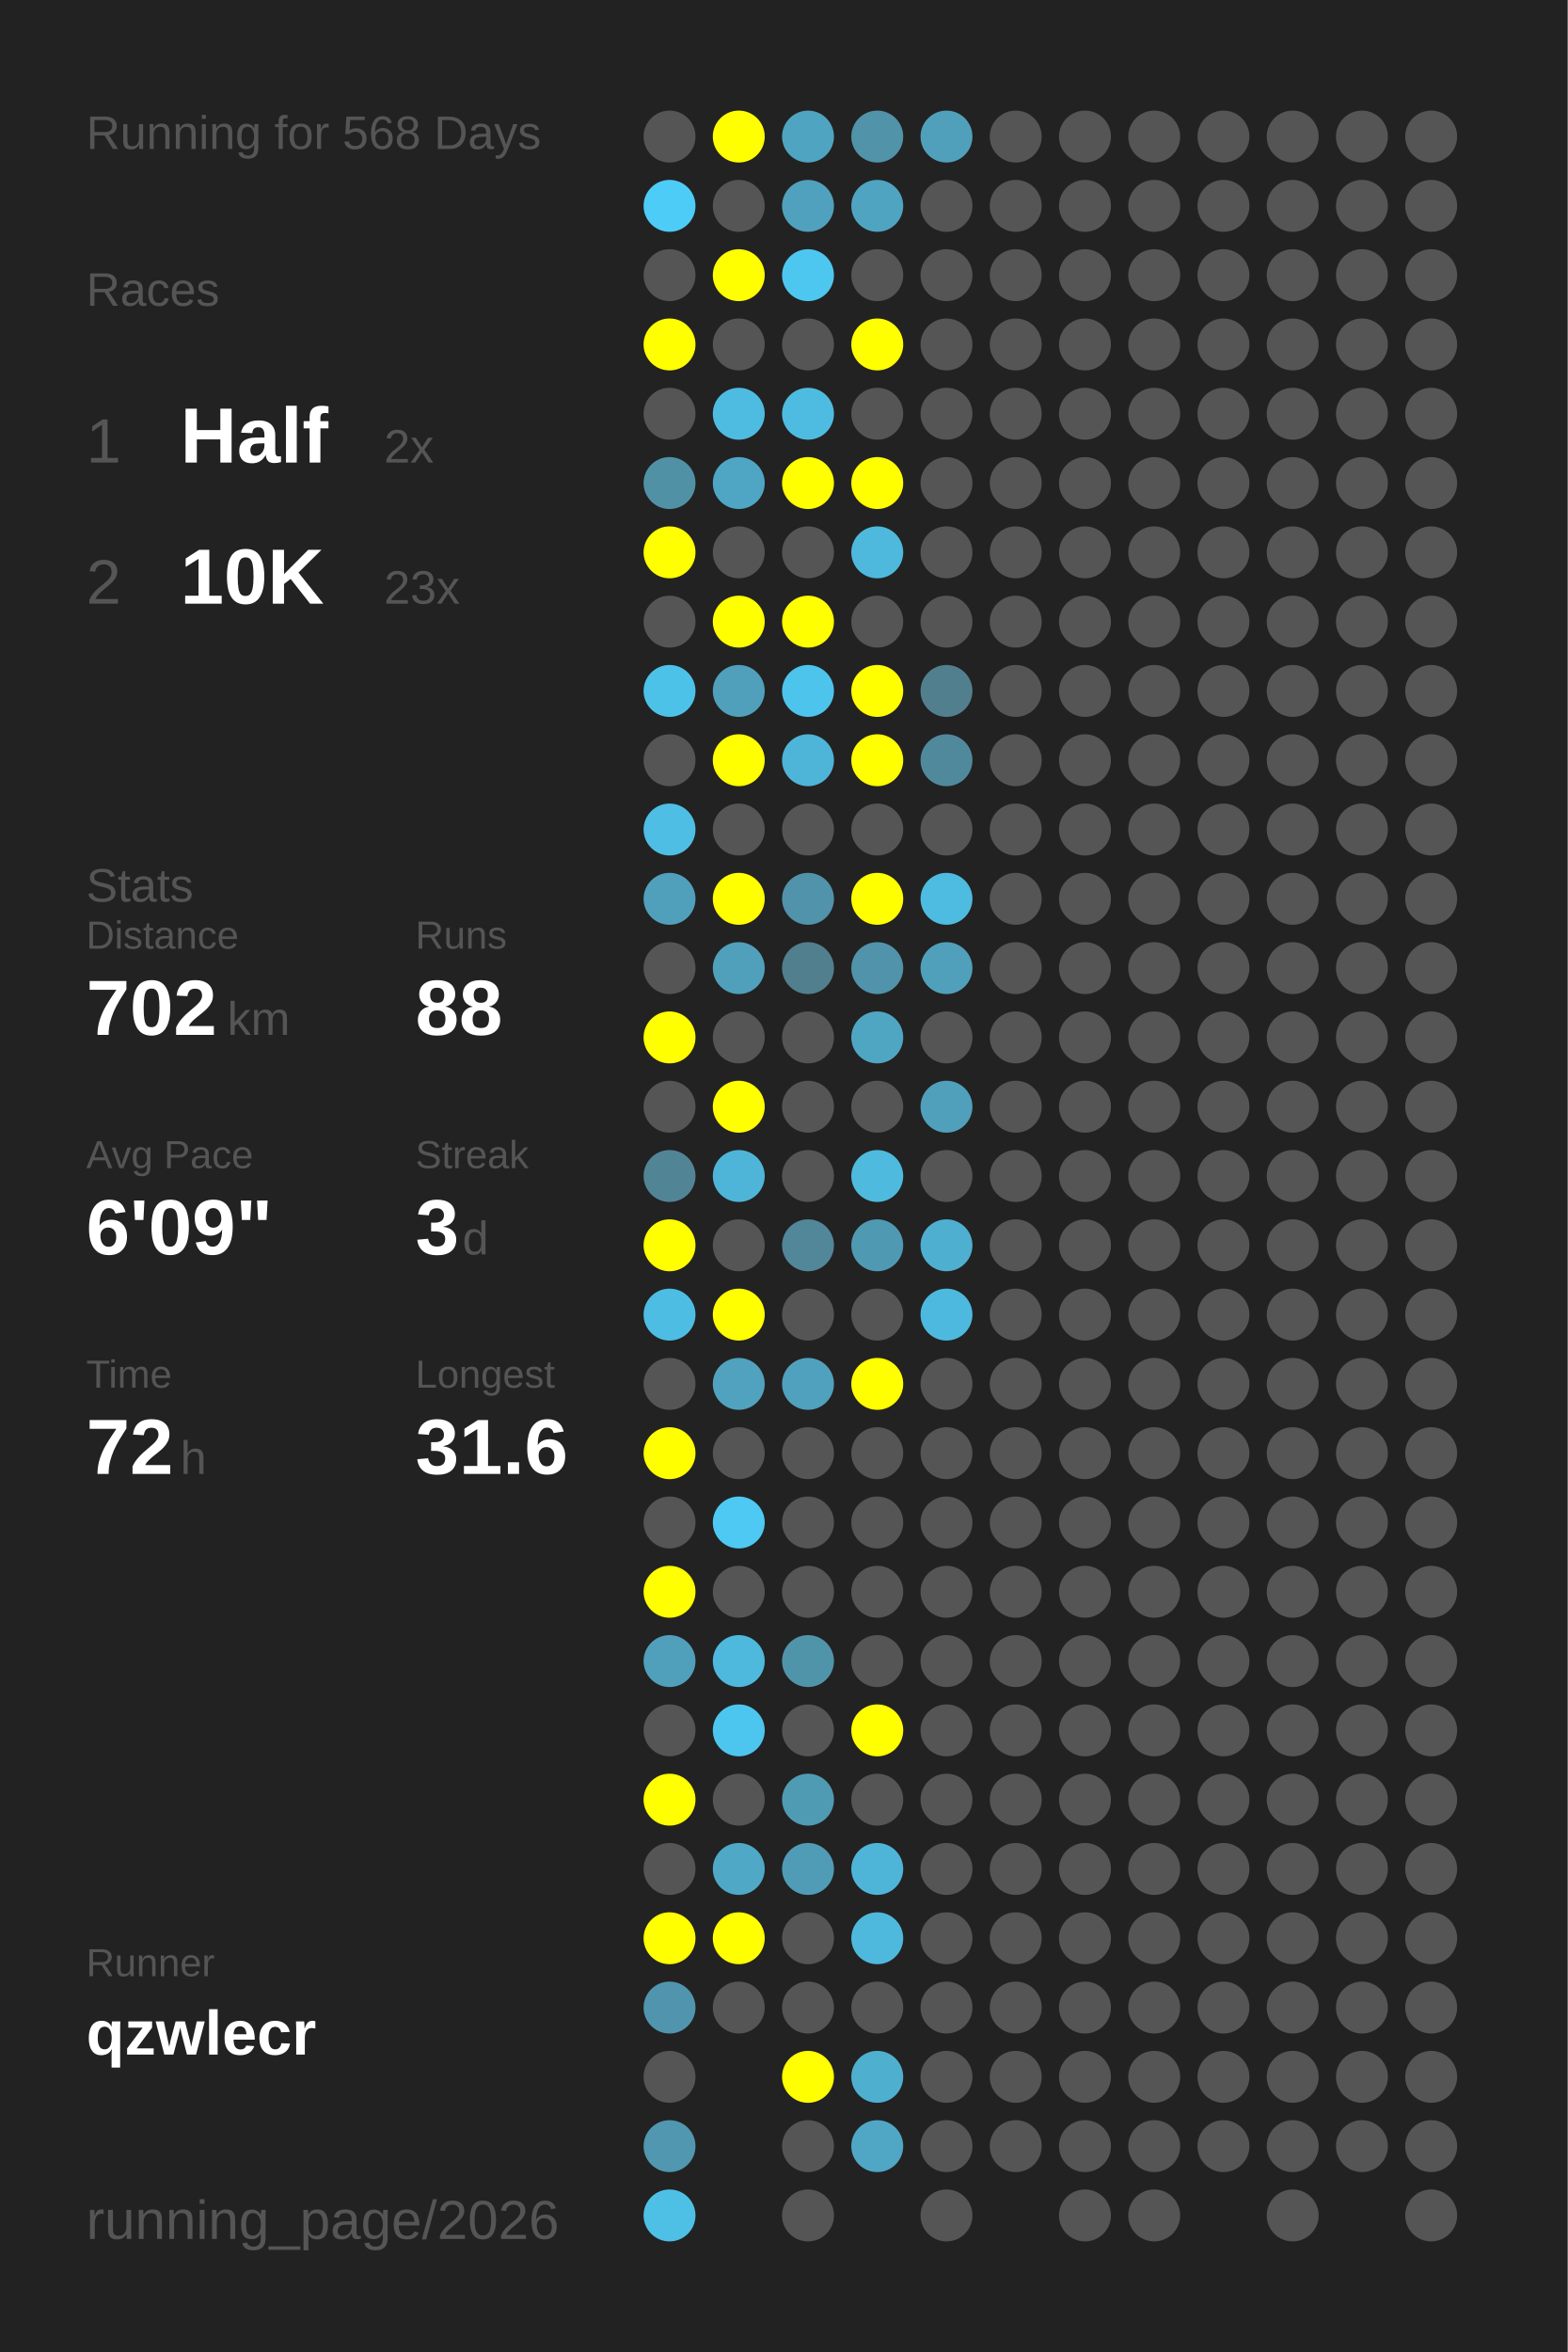
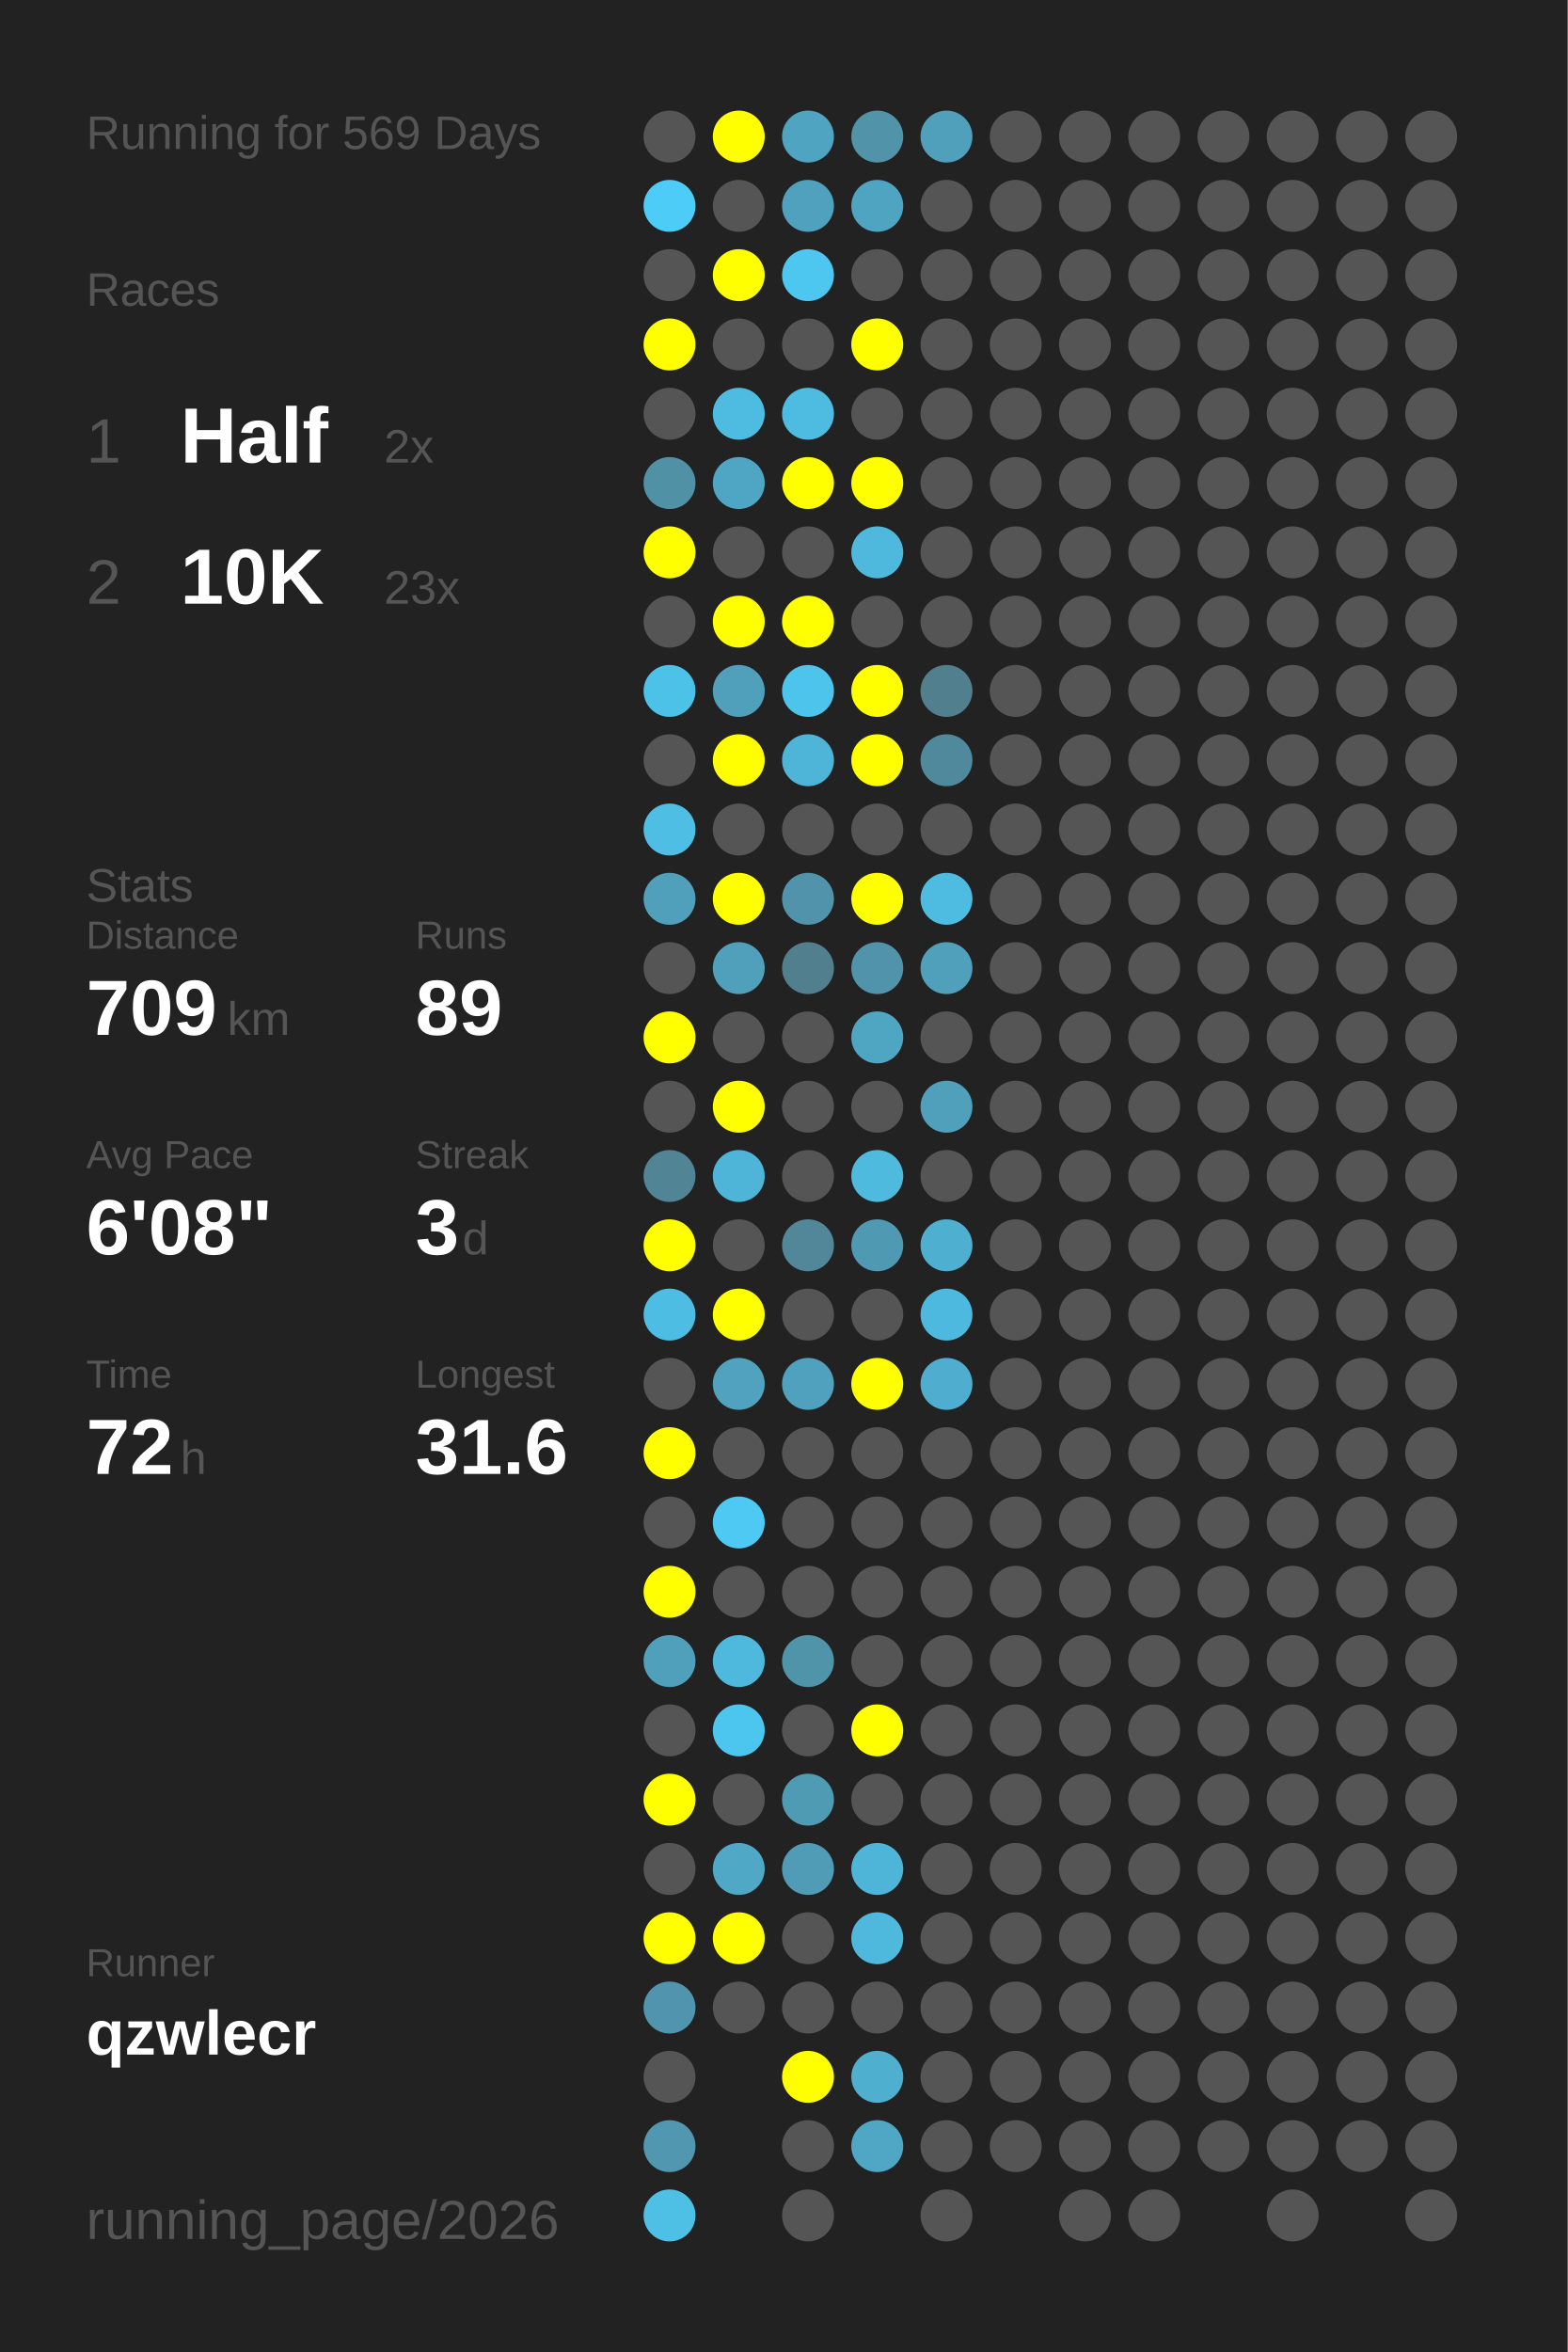
<svg xmlns="http://www.w3.org/2000/svg" baseProfile="full" height="300mm" version="1.1" viewBox="0,0,200,300" width="200mm">
  <defs />
  <rect fill="#222222" height="300" width="200" x="0" y="0" />
-   <text fill="#555555" style="font-size:6px; font-family:Arial;" x="11" y="19">Running for 568 Days</text>
+   <text fill="#555555" style="font-size:6px; font-family:Arial;" x="11" y="19">Running for 569 Days</text>
  <text fill="#555555" style="font-size:6px; font-family:Arial;" x="11" y="39">Races</text>
  <text fill="#555555" style="font-size:8px; font-family:Arial;" x="11" y="59">1</text>
  <text fill="#FFFFFF" style="font-size:10px; font-family:Arial; font-weight:bold;" x="23" y="59">Half</text>
  <text fill="#555555" style="font-size:6px; font-family:Arial;" x="49" y="59">2x</text>
  <text fill="#555555" style="font-size:8px; font-family:Arial;" x="11" y="77">2</text>
  <text fill="#FFFFFF" style="font-size:10px; font-family:Arial; font-weight:bold;" x="23" y="77">10K</text>
  <text fill="#555555" style="font-size:6px; font-family:Arial;" x="49" y="77">23x</text>
  <text fill="#555555" style="font-size:6px; font-family:Arial;" x="11" y="115">Stats</text>
  <text fill="#555555" style="font-size:5px; font-family:Arial;" x="11" y="121">Distance</text>
-   <text fill="#FFFFFF" style="font-size:10px; font-family:Arial; font-weight:bold;" x="11" y="132">702</text>
+   <text fill="#FFFFFF" style="font-size:10px; font-family:Arial; font-weight:bold;" x="11" y="132">709</text>
  <text fill="#555555" style="font-size:6px; font-family:Arial;" x="29" y="132">km</text>
  <text fill="#555555" style="font-size:5px; font-family:Arial;" x="53" y="121">Runs</text>
-   <text fill="#FFFFFF" style="font-size:10px; font-family:Arial; font-weight:bold;" x="53" y="132">88</text>
+   <text fill="#FFFFFF" style="font-size:10px; font-family:Arial; font-weight:bold;" x="53" y="132">89</text>
  <text fill="#555555" style="font-size:5px; font-family:Arial;" x="11" y="149">Avg Pace</text>
-   <text fill="#FFFFFF" style="font-size:10px; font-family:Arial; font-weight:bold;" x="11" y="160">6'09"</text>
+   <text fill="#FFFFFF" style="font-size:10px; font-family:Arial; font-weight:bold;" x="11" y="160">6'08"</text>
  <text fill="#555555" style="font-size:5px; font-family:Arial;" x="53" y="149">Streak</text>
  <text fill="#FFFFFF" style="font-size:10px; font-family:Arial; font-weight:bold;" x="53" y="160">3</text>
  <text fill="#555555" style="font-size:6px; font-family:Arial;" x="59" y="160">d</text>
  <text fill="#555555" style="font-size:5px; font-family:Arial;" x="11" y="177">Time</text>
  <text fill="#FFFFFF" style="font-size:10px; font-family:Arial; font-weight:bold;" x="11" y="188">72</text>
  <text fill="#555555" style="font-size:6px; font-family:Arial;" x="23" y="188">h</text>
  <text fill="#555555" style="font-size:5px; font-family:Arial;" x="53" y="177">Longest</text>
  <text fill="#FFFFFF" style="font-size:10px; font-family:Arial; font-weight:bold;" x="53" y="188">31.6</text>
  <text fill="#555555" style="font-size:5px; font-family:Arial;" x="11" y="252.065">Runner</text>
  <text fill="#FFFFFF" style="font-size:8px; font-family:Arial; font-weight:bold;" x="11" y="262.065">qzwlecr</text>
  <text fill="#555555" style="font-size:7px; font-family:Arial;" x="11" y="285.581">running_page/2026</text>
  <circle cx="85.417" cy="17.419" fill="#555555" r="3.312" />
  <circle cx="85.417" cy="26.258" fill="#4dccf7" r="3.312" />
  <circle cx="85.417" cy="35.097" fill="#555555" r="3.312" />
  <circle cx="85.417" cy="43.935" fill="#FFFF00" r="3.312" />
  <circle cx="85.417" cy="52.774" fill="#555555" r="3.312" />
  <circle cx="85.417" cy="61.613" fill="#5191a6" r="3.312" />
  <circle cx="85.417" cy="70.452" fill="#FFFF00" r="3.312" />
  <circle cx="85.417" cy="79.29" fill="#555555" r="3.312" />
  <circle cx="85.417" cy="88.129" fill="#4dc2e9" r="3.312" />
  <circle cx="85.417" cy="96.968" fill="#555555" r="3.312" />
  <circle cx="85.417" cy="105.806" fill="#4ebee4" r="3.312" />
  <circle cx="85.417" cy="114.645" fill="#50a0bb" r="3.312" />
  <circle cx="85.417" cy="123.484" fill="#555555" r="3.312" />
  <circle cx="85.417" cy="132.323" fill="#FFFF00" r="3.312" />
  <circle cx="85.417" cy="141.161" fill="#555555" r="3.312" />
  <circle cx="85.417" cy="150" fill="#518596" r="3.312" />
  <circle cx="85.417" cy="158.839" fill="#FFFF00" r="3.312" />
  <circle cx="85.417" cy="167.677" fill="#4ebde3" r="3.312" />
  <circle cx="85.417" cy="176.516" fill="#555555" r="3.312" />
  <circle cx="85.417" cy="185.355" fill="#FFFF00" r="3.312" />
  <circle cx="85.417" cy="194.194" fill="#555555" r="3.312" />
  <circle cx="85.417" cy="203.032" fill="#FFFF00" r="3.312" />
  <circle cx="85.417" cy="211.871" fill="#50a0bb" r="3.312" />
  <circle cx="85.417" cy="220.71" fill="#555555" r="3.312" />
  <circle cx="85.417" cy="229.548" fill="#FFFF00" r="3.312" />
  <circle cx="85.417" cy="238.387" fill="#555555" r="3.312" />
  <circle cx="85.417" cy="247.226" fill="#FFFF00" r="3.312" />
  <circle cx="85.417" cy="256.065" fill="#5095ad" r="3.312" />
  <circle cx="85.417" cy="264.903" fill="#555555" r="3.312" />
  <circle cx="85.417" cy="273.742" fill="#5097af" r="3.312" />
  <circle cx="85.417" cy="282.581" fill="#4ec0e6" r="3.312" />
  <circle cx="94.25" cy="17.419" fill="#FFFF00" r="3.312" />
  <circle cx="94.25" cy="26.258" fill="#555555" r="3.312" />
  <circle cx="94.25" cy="35.097" fill="#FFFF00" r="3.312" />
  <circle cx="94.25" cy="43.935" fill="#555555" r="3.312" />
  <circle cx="94.25" cy="52.774" fill="#4ebce1" r="3.312" />
  <circle cx="94.25" cy="61.613" fill="#4fa6c4" r="3.312" />
  <circle cx="94.25" cy="70.452" fill="#555555" r="3.312" />
  <circle cx="94.25" cy="79.29" fill="#FFFF00" r="3.312" />
  <circle cx="94.25" cy="88.129" fill="#50a0bb" r="3.312" />
  <circle cx="94.25" cy="96.968" fill="#FFFF00" r="3.312" />
  <circle cx="94.25" cy="105.806" fill="#555555" r="3.312" />
  <circle cx="94.25" cy="114.645" fill="#FFFF00" r="3.312" />
  <circle cx="94.25" cy="123.484" fill="#50a0bb" r="3.312" />
  <circle cx="94.25" cy="132.323" fill="#555555" r="3.312" />
  <circle cx="94.25" cy="141.161" fill="#FFFF00" r="3.312" />
  <circle cx="94.25" cy="150" fill="#4eb5d8" r="3.312" />
  <circle cx="94.25" cy="158.839" fill="#555555" r="3.312" />
  <circle cx="94.25" cy="167.677" fill="#FFFF00" r="3.312" />
  <circle cx="94.25" cy="176.516" fill="#50a2be" r="3.312" />
  <circle cx="94.25" cy="185.355" fill="#555555" r="3.312" />
  <circle cx="94.25" cy="194.194" fill="#4dc9f3" r="3.312" />
  <circle cx="94.25" cy="203.032" fill="#555555" r="3.312" />
  <circle cx="94.25" cy="211.871" fill="#4eb9dd" r="3.312" />
  <circle cx="94.25" cy="220.71" fill="#4dc6ef" r="3.312" />
  <circle cx="94.25" cy="229.548" fill="#555555" r="3.312" />
  <circle cx="94.25" cy="238.387" fill="#4fa8c6" r="3.312" />
  <circle cx="94.25" cy="247.226" fill="#FFFF00" r="3.312" />
  <circle cx="94.25" cy="256.065" fill="#555555" r="3.312" />
  <circle cx="103.083" cy="17.419" fill="#4fa4c1" r="3.312" />
  <circle cx="103.083" cy="26.258" fill="#50a1bd" r="3.312" />
  <circle cx="103.083" cy="35.097" fill="#4dc7f0" r="3.312" />
  <circle cx="103.083" cy="43.935" fill="#555555" r="3.312" />
  <circle cx="103.083" cy="52.774" fill="#4ebce1" r="3.312" />
  <circle cx="103.083" cy="61.613" fill="#FFFF00" r="3.312" />
  <circle cx="103.083" cy="70.452" fill="#555555" r="3.312" />
  <circle cx="103.083" cy="79.29" fill="#FFFF00" r="3.312" />
  <circle cx="103.083" cy="88.129" fill="#4dc4ec" r="3.312" />
  <circle cx="103.083" cy="96.968" fill="#4eb5d8" r="3.312" />
  <circle cx="103.083" cy="105.806" fill="#555555" r="3.312" />
  <circle cx="103.083" cy="114.645" fill="#5093aa" r="3.312" />
  <circle cx="103.083" cy="123.484" fill="#527f8e" r="3.312" />
  <circle cx="103.083" cy="132.323" fill="#555555" r="3.312" />
  <circle cx="103.083" cy="141.161" fill="#555555" r="3.312" />
  <circle cx="103.083" cy="150" fill="#555555" r="3.312" />
  <circle cx="103.083" cy="158.839" fill="#518799" r="3.312" />
  <circle cx="103.083" cy="167.677" fill="#555555" r="3.312" />
  <circle cx="103.083" cy="176.516" fill="#50a1bd" r="3.312" />
  <circle cx="103.083" cy="185.355" fill="#555555" r="3.312" />
  <circle cx="103.083" cy="194.194" fill="#555555" r="3.312" />
  <circle cx="103.083" cy="203.032" fill="#555555" r="3.312" />
  <circle cx="103.083" cy="211.871" fill="#5094aa" r="3.312" />
  <circle cx="103.083" cy="220.71" fill="#555555" r="3.312" />
  <circle cx="103.083" cy="229.548" fill="#509bb4" r="3.312" />
  <circle cx="103.083" cy="238.387" fill="#509cb6" r="3.312" />
  <circle cx="103.083" cy="247.226" fill="#555555" r="3.312" />
  <circle cx="103.083" cy="256.065" fill="#555555" r="3.312" />
  <circle cx="103.083" cy="264.903" fill="#FFFF00" r="3.312" />
  <circle cx="103.083" cy="273.742" fill="#555555" r="3.312" />
  <circle cx="103.083" cy="282.581" fill="#555555" r="3.312" />
  <circle cx="111.917" cy="17.419" fill="#5193a9" r="3.312" />
  <circle cx="111.917" cy="26.258" fill="#4fa4c1" r="3.312" />
  <circle cx="111.917" cy="35.097" fill="#555555" r="3.312" />
  <circle cx="111.917" cy="43.935" fill="#FFFF00" r="3.312" />
  <circle cx="111.917" cy="52.774" fill="#555555" r="3.312" />
  <circle cx="111.917" cy="61.613" fill="#FFFF00" r="3.312" />
  <circle cx="111.917" cy="70.452" fill="#4eb9dd" r="3.312" />
  <circle cx="111.917" cy="79.29" fill="#555555" r="3.312" />
  <circle cx="111.917" cy="88.129" fill="#FFFF00" r="3.312" />
  <circle cx="111.917" cy="96.968" fill="#FFFF00" r="3.312" />
  <circle cx="111.917" cy="105.806" fill="#555555" r="3.312" />
  <circle cx="111.917" cy="114.645" fill="#FFFF00" r="3.312" />
  <circle cx="111.917" cy="123.484" fill="#5093aa" r="3.312" />
  <circle cx="111.917" cy="132.323" fill="#4fa6c3" r="3.312" />
  <circle cx="111.917" cy="141.161" fill="#555555" r="3.312" />
  <circle cx="111.917" cy="150" fill="#4ebade" r="3.312" />
  <circle cx="111.917" cy="158.839" fill="#5099b2" r="3.312" />
  <circle cx="111.917" cy="167.677" fill="#555555" r="3.312" />
  <circle cx="111.917" cy="176.516" fill="#FFFF00" r="3.312" />
  <circle cx="111.917" cy="185.355" fill="#555555" r="3.312" />
  <circle cx="111.917" cy="194.194" fill="#555555" r="3.312" />
  <circle cx="111.917" cy="203.032" fill="#555555" r="3.312" />
  <circle cx="111.917" cy="211.871" fill="#555555" r="3.312" />
  <circle cx="111.917" cy="220.71" fill="#FFFF00" r="3.312" />
  <circle cx="111.917" cy="229.548" fill="#555555" r="3.312" />
  <circle cx="111.917" cy="238.387" fill="#4eb5d8" r="3.312" />
  <circle cx="111.917" cy="247.226" fill="#4eb9dd" r="3.312" />
  <circle cx="111.917" cy="256.065" fill="#555555" r="3.312" />
  <circle cx="111.917" cy="264.903" fill="#4fafcf" r="3.312" />
  <circle cx="111.917" cy="273.742" fill="#4fa7c5" r="3.312" />
  <circle cx="120.75" cy="17.419" fill="#50a0bb" r="3.312" />
  <circle cx="120.75" cy="26.258" fill="#555555" r="3.312" />
  <circle cx="120.75" cy="35.097" fill="#555555" r="3.312" />
  <circle cx="120.75" cy="43.935" fill="#555555" r="3.312" />
  <circle cx="120.75" cy="52.774" fill="#555555" r="3.312" />
  <circle cx="120.75" cy="61.613" fill="#555555" r="3.312" />
  <circle cx="120.75" cy="70.452" fill="#555555" r="3.312" />
  <circle cx="120.75" cy="79.29" fill="#555555" r="3.312" />
  <circle cx="120.75" cy="88.129" fill="#527f8e" r="3.312" />
  <circle cx="120.75" cy="96.968" fill="#51899c" r="3.312" />
  <circle cx="120.75" cy="105.806" fill="#555555" r="3.312" />
  <circle cx="120.75" cy="114.645" fill="#4ebbe0" r="3.312" />
  <circle cx="120.75" cy="123.484" fill="#50a0bb" r="3.312" />
  <circle cx="120.75" cy="132.323" fill="#555555" r="3.312" />
  <circle cx="120.75" cy="141.161" fill="#50a0bb" r="3.312" />
  <circle cx="120.75" cy="150" fill="#555555" r="3.312" />
  <circle cx="120.75" cy="158.839" fill="#4fafd0" r="3.312" />
  <circle cx="120.75" cy="167.677" fill="#4eb9de" r="3.312" />
-   <circle cx="120.75" cy="176.516" fill="#555555" r="3.312" />
+   <circle cx="120.75" cy="176.516" fill="#4faecf" r="3.312" />
  <circle cx="120.75" cy="185.355" fill="#555555" r="3.312" />
  <circle cx="120.75" cy="194.194" fill="#555555" r="3.312" />
  <circle cx="120.75" cy="203.032" fill="#555555" r="3.312" />
  <circle cx="120.75" cy="211.871" fill="#555555" r="3.312" />
  <circle cx="120.75" cy="220.71" fill="#555555" r="3.312" />
  <circle cx="120.75" cy="229.548" fill="#555555" r="3.312" />
  <circle cx="120.75" cy="238.387" fill="#555555" r="3.312" />
  <circle cx="120.75" cy="247.226" fill="#555555" r="3.312" />
  <circle cx="120.75" cy="256.065" fill="#555555" r="3.312" />
  <circle cx="120.75" cy="264.903" fill="#555555" r="3.312" />
  <circle cx="120.75" cy="273.742" fill="#555555" r="3.312" />
  <circle cx="120.75" cy="282.581" fill="#555555" r="3.312" />
  <circle cx="129.583" cy="17.419" fill="#555555" r="3.312" />
  <circle cx="129.583" cy="26.258" fill="#555555" r="3.312" />
  <circle cx="129.583" cy="35.097" fill="#555555" r="3.312" />
  <circle cx="129.583" cy="43.935" fill="#555555" r="3.312" />
  <circle cx="129.583" cy="52.774" fill="#555555" r="3.312" />
  <circle cx="129.583" cy="61.613" fill="#555555" r="3.312" />
  <circle cx="129.583" cy="70.452" fill="#555555" r="3.312" />
  <circle cx="129.583" cy="79.29" fill="#555555" r="3.312" />
  <circle cx="129.583" cy="88.129" fill="#555555" r="3.312" />
  <circle cx="129.583" cy="96.968" fill="#555555" r="3.312" />
  <circle cx="129.583" cy="105.806" fill="#555555" r="3.312" />
  <circle cx="129.583" cy="114.645" fill="#555555" r="3.312" />
  <circle cx="129.583" cy="123.484" fill="#555555" r="3.312" />
  <circle cx="129.583" cy="132.323" fill="#555555" r="3.312" />
  <circle cx="129.583" cy="141.161" fill="#555555" r="3.312" />
  <circle cx="129.583" cy="150" fill="#555555" r="3.312" />
  <circle cx="129.583" cy="158.839" fill="#555555" r="3.312" />
  <circle cx="129.583" cy="167.677" fill="#555555" r="3.312" />
  <circle cx="129.583" cy="176.516" fill="#555555" r="3.312" />
  <circle cx="129.583" cy="185.355" fill="#555555" r="3.312" />
  <circle cx="129.583" cy="194.194" fill="#555555" r="3.312" />
  <circle cx="129.583" cy="203.032" fill="#555555" r="3.312" />
  <circle cx="129.583" cy="211.871" fill="#555555" r="3.312" />
  <circle cx="129.583" cy="220.71" fill="#555555" r="3.312" />
  <circle cx="129.583" cy="229.548" fill="#555555" r="3.312" />
  <circle cx="129.583" cy="238.387" fill="#555555" r="3.312" />
  <circle cx="129.583" cy="247.226" fill="#555555" r="3.312" />
  <circle cx="129.583" cy="256.065" fill="#555555" r="3.312" />
  <circle cx="129.583" cy="264.903" fill="#555555" r="3.312" />
  <circle cx="129.583" cy="273.742" fill="#555555" r="3.312" />
  <circle cx="138.417" cy="17.419" fill="#555555" r="3.312" />
  <circle cx="138.417" cy="26.258" fill="#555555" r="3.312" />
  <circle cx="138.417" cy="35.097" fill="#555555" r="3.312" />
  <circle cx="138.417" cy="43.935" fill="#555555" r="3.312" />
  <circle cx="138.417" cy="52.774" fill="#555555" r="3.312" />
  <circle cx="138.417" cy="61.613" fill="#555555" r="3.312" />
  <circle cx="138.417" cy="70.452" fill="#555555" r="3.312" />
  <circle cx="138.417" cy="79.29" fill="#555555" r="3.312" />
  <circle cx="138.417" cy="88.129" fill="#555555" r="3.312" />
  <circle cx="138.417" cy="96.968" fill="#555555" r="3.312" />
  <circle cx="138.417" cy="105.806" fill="#555555" r="3.312" />
  <circle cx="138.417" cy="114.645" fill="#555555" r="3.312" />
  <circle cx="138.417" cy="123.484" fill="#555555" r="3.312" />
  <circle cx="138.417" cy="132.323" fill="#555555" r="3.312" />
  <circle cx="138.417" cy="141.161" fill="#555555" r="3.312" />
  <circle cx="138.417" cy="150" fill="#555555" r="3.312" />
  <circle cx="138.417" cy="158.839" fill="#555555" r="3.312" />
  <circle cx="138.417" cy="167.677" fill="#555555" r="3.312" />
  <circle cx="138.417" cy="176.516" fill="#555555" r="3.312" />
  <circle cx="138.417" cy="185.355" fill="#555555" r="3.312" />
  <circle cx="138.417" cy="194.194" fill="#555555" r="3.312" />
  <circle cx="138.417" cy="203.032" fill="#555555" r="3.312" />
  <circle cx="138.417" cy="211.871" fill="#555555" r="3.312" />
  <circle cx="138.417" cy="220.71" fill="#555555" r="3.312" />
  <circle cx="138.417" cy="229.548" fill="#555555" r="3.312" />
  <circle cx="138.417" cy="238.387" fill="#555555" r="3.312" />
  <circle cx="138.417" cy="247.226" fill="#555555" r="3.312" />
  <circle cx="138.417" cy="256.065" fill="#555555" r="3.312" />
  <circle cx="138.417" cy="264.903" fill="#555555" r="3.312" />
  <circle cx="138.417" cy="273.742" fill="#555555" r="3.312" />
  <circle cx="138.417" cy="282.581" fill="#555555" r="3.312" />
  <circle cx="147.25" cy="17.419" fill="#555555" r="3.312" />
  <circle cx="147.25" cy="26.258" fill="#555555" r="3.312" />
  <circle cx="147.25" cy="35.097" fill="#555555" r="3.312" />
  <circle cx="147.25" cy="43.935" fill="#555555" r="3.312" />
  <circle cx="147.25" cy="52.774" fill="#555555" r="3.312" />
  <circle cx="147.25" cy="61.613" fill="#555555" r="3.312" />
  <circle cx="147.25" cy="70.452" fill="#555555" r="3.312" />
  <circle cx="147.25" cy="79.29" fill="#555555" r="3.312" />
  <circle cx="147.25" cy="88.129" fill="#555555" r="3.312" />
  <circle cx="147.25" cy="96.968" fill="#555555" r="3.312" />
  <circle cx="147.25" cy="105.806" fill="#555555" r="3.312" />
  <circle cx="147.25" cy="114.645" fill="#555555" r="3.312" />
  <circle cx="147.25" cy="123.484" fill="#555555" r="3.312" />
  <circle cx="147.25" cy="132.323" fill="#555555" r="3.312" />
  <circle cx="147.25" cy="141.161" fill="#555555" r="3.312" />
  <circle cx="147.25" cy="150" fill="#555555" r="3.312" />
  <circle cx="147.25" cy="158.839" fill="#555555" r="3.312" />
  <circle cx="147.25" cy="167.677" fill="#555555" r="3.312" />
  <circle cx="147.25" cy="176.516" fill="#555555" r="3.312" />
  <circle cx="147.25" cy="185.355" fill="#555555" r="3.312" />
  <circle cx="147.25" cy="194.194" fill="#555555" r="3.312" />
  <circle cx="147.25" cy="203.032" fill="#555555" r="3.312" />
  <circle cx="147.25" cy="211.871" fill="#555555" r="3.312" />
  <circle cx="147.25" cy="220.71" fill="#555555" r="3.312" />
  <circle cx="147.25" cy="229.548" fill="#555555" r="3.312" />
  <circle cx="147.25" cy="238.387" fill="#555555" r="3.312" />
  <circle cx="147.25" cy="247.226" fill="#555555" r="3.312" />
  <circle cx="147.25" cy="256.065" fill="#555555" r="3.312" />
  <circle cx="147.25" cy="264.903" fill="#555555" r="3.312" />
  <circle cx="147.25" cy="273.742" fill="#555555" r="3.312" />
  <circle cx="147.25" cy="282.581" fill="#555555" r="3.312" />
  <circle cx="156.083" cy="17.419" fill="#555555" r="3.312" />
  <circle cx="156.083" cy="26.258" fill="#555555" r="3.312" />
  <circle cx="156.083" cy="35.097" fill="#555555" r="3.312" />
  <circle cx="156.083" cy="43.935" fill="#555555" r="3.312" />
  <circle cx="156.083" cy="52.774" fill="#555555" r="3.312" />
  <circle cx="156.083" cy="61.613" fill="#555555" r="3.312" />
  <circle cx="156.083" cy="70.452" fill="#555555" r="3.312" />
  <circle cx="156.083" cy="79.29" fill="#555555" r="3.312" />
  <circle cx="156.083" cy="88.129" fill="#555555" r="3.312" />
  <circle cx="156.083" cy="96.968" fill="#555555" r="3.312" />
  <circle cx="156.083" cy="105.806" fill="#555555" r="3.312" />
  <circle cx="156.083" cy="114.645" fill="#555555" r="3.312" />
  <circle cx="156.083" cy="123.484" fill="#555555" r="3.312" />
  <circle cx="156.083" cy="132.323" fill="#555555" r="3.312" />
  <circle cx="156.083" cy="141.161" fill="#555555" r="3.312" />
  <circle cx="156.083" cy="150" fill="#555555" r="3.312" />
  <circle cx="156.083" cy="158.839" fill="#555555" r="3.312" />
  <circle cx="156.083" cy="167.677" fill="#555555" r="3.312" />
  <circle cx="156.083" cy="176.516" fill="#555555" r="3.312" />
  <circle cx="156.083" cy="185.355" fill="#555555" r="3.312" />
  <circle cx="156.083" cy="194.194" fill="#555555" r="3.312" />
  <circle cx="156.083" cy="203.032" fill="#555555" r="3.312" />
  <circle cx="156.083" cy="211.871" fill="#555555" r="3.312" />
  <circle cx="156.083" cy="220.71" fill="#555555" r="3.312" />
  <circle cx="156.083" cy="229.548" fill="#555555" r="3.312" />
  <circle cx="156.083" cy="238.387" fill="#555555" r="3.312" />
  <circle cx="156.083" cy="247.226" fill="#555555" r="3.312" />
  <circle cx="156.083" cy="256.065" fill="#555555" r="3.312" />
  <circle cx="156.083" cy="264.903" fill="#555555" r="3.312" />
  <circle cx="156.083" cy="273.742" fill="#555555" r="3.312" />
  <circle cx="164.917" cy="17.419" fill="#555555" r="3.312" />
  <circle cx="164.917" cy="26.258" fill="#555555" r="3.312" />
  <circle cx="164.917" cy="35.097" fill="#555555" r="3.312" />
  <circle cx="164.917" cy="43.935" fill="#555555" r="3.312" />
  <circle cx="164.917" cy="52.774" fill="#555555" r="3.312" />
  <circle cx="164.917" cy="61.613" fill="#555555" r="3.312" />
  <circle cx="164.917" cy="70.452" fill="#555555" r="3.312" />
  <circle cx="164.917" cy="79.29" fill="#555555" r="3.312" />
  <circle cx="164.917" cy="88.129" fill="#555555" r="3.312" />
  <circle cx="164.917" cy="96.968" fill="#555555" r="3.312" />
  <circle cx="164.917" cy="105.806" fill="#555555" r="3.312" />
  <circle cx="164.917" cy="114.645" fill="#555555" r="3.312" />
  <circle cx="164.917" cy="123.484" fill="#555555" r="3.312" />
  <circle cx="164.917" cy="132.323" fill="#555555" r="3.312" />
  <circle cx="164.917" cy="141.161" fill="#555555" r="3.312" />
  <circle cx="164.917" cy="150" fill="#555555" r="3.312" />
  <circle cx="164.917" cy="158.839" fill="#555555" r="3.312" />
  <circle cx="164.917" cy="167.677" fill="#555555" r="3.312" />
  <circle cx="164.917" cy="176.516" fill="#555555" r="3.312" />
  <circle cx="164.917" cy="185.355" fill="#555555" r="3.312" />
  <circle cx="164.917" cy="194.194" fill="#555555" r="3.312" />
  <circle cx="164.917" cy="203.032" fill="#555555" r="3.312" />
  <circle cx="164.917" cy="211.871" fill="#555555" r="3.312" />
  <circle cx="164.917" cy="220.71" fill="#555555" r="3.312" />
  <circle cx="164.917" cy="229.548" fill="#555555" r="3.312" />
  <circle cx="164.917" cy="238.387" fill="#555555" r="3.312" />
  <circle cx="164.917" cy="247.226" fill="#555555" r="3.312" />
  <circle cx="164.917" cy="256.065" fill="#555555" r="3.312" />
  <circle cx="164.917" cy="264.903" fill="#555555" r="3.312" />
  <circle cx="164.917" cy="273.742" fill="#555555" r="3.312" />
  <circle cx="164.917" cy="282.581" fill="#555555" r="3.312" />
  <circle cx="173.75" cy="17.419" fill="#555555" r="3.312" />
  <circle cx="173.75" cy="26.258" fill="#555555" r="3.312" />
  <circle cx="173.75" cy="35.097" fill="#555555" r="3.312" />
  <circle cx="173.75" cy="43.935" fill="#555555" r="3.312" />
  <circle cx="173.75" cy="52.774" fill="#555555" r="3.312" />
  <circle cx="173.75" cy="61.613" fill="#555555" r="3.312" />
  <circle cx="173.75" cy="70.452" fill="#555555" r="3.312" />
  <circle cx="173.75" cy="79.29" fill="#555555" r="3.312" />
  <circle cx="173.75" cy="88.129" fill="#555555" r="3.312" />
  <circle cx="173.75" cy="96.968" fill="#555555" r="3.312" />
  <circle cx="173.75" cy="105.806" fill="#555555" r="3.312" />
  <circle cx="173.75" cy="114.645" fill="#555555" r="3.312" />
  <circle cx="173.75" cy="123.484" fill="#555555" r="3.312" />
  <circle cx="173.75" cy="132.323" fill="#555555" r="3.312" />
  <circle cx="173.75" cy="141.161" fill="#555555" r="3.312" />
  <circle cx="173.75" cy="150" fill="#555555" r="3.312" />
  <circle cx="173.75" cy="158.839" fill="#555555" r="3.312" />
  <circle cx="173.75" cy="167.677" fill="#555555" r="3.312" />
  <circle cx="173.75" cy="176.516" fill="#555555" r="3.312" />
  <circle cx="173.75" cy="185.355" fill="#555555" r="3.312" />
  <circle cx="173.75" cy="194.194" fill="#555555" r="3.312" />
  <circle cx="173.75" cy="203.032" fill="#555555" r="3.312" />
  <circle cx="173.75" cy="211.871" fill="#555555" r="3.312" />
  <circle cx="173.75" cy="220.71" fill="#555555" r="3.312" />
  <circle cx="173.75" cy="229.548" fill="#555555" r="3.312" />
  <circle cx="173.75" cy="238.387" fill="#555555" r="3.312" />
  <circle cx="173.75" cy="247.226" fill="#555555" r="3.312" />
  <circle cx="173.75" cy="256.065" fill="#555555" r="3.312" />
  <circle cx="173.75" cy="264.903" fill="#555555" r="3.312" />
  <circle cx="173.75" cy="273.742" fill="#555555" r="3.312" />
  <circle cx="182.583" cy="17.419" fill="#555555" r="3.312" />
  <circle cx="182.583" cy="26.258" fill="#555555" r="3.312" />
  <circle cx="182.583" cy="35.097" fill="#555555" r="3.312" />
  <circle cx="182.583" cy="43.935" fill="#555555" r="3.312" />
  <circle cx="182.583" cy="52.774" fill="#555555" r="3.312" />
  <circle cx="182.583" cy="61.613" fill="#555555" r="3.312" />
  <circle cx="182.583" cy="70.452" fill="#555555" r="3.312" />
  <circle cx="182.583" cy="79.29" fill="#555555" r="3.312" />
  <circle cx="182.583" cy="88.129" fill="#555555" r="3.312" />
  <circle cx="182.583" cy="96.968" fill="#555555" r="3.312" />
  <circle cx="182.583" cy="105.806" fill="#555555" r="3.312" />
  <circle cx="182.583" cy="114.645" fill="#555555" r="3.312" />
  <circle cx="182.583" cy="123.484" fill="#555555" r="3.312" />
  <circle cx="182.583" cy="132.323" fill="#555555" r="3.312" />
  <circle cx="182.583" cy="141.161" fill="#555555" r="3.312" />
  <circle cx="182.583" cy="150" fill="#555555" r="3.312" />
  <circle cx="182.583" cy="158.839" fill="#555555" r="3.312" />
  <circle cx="182.583" cy="167.677" fill="#555555" r="3.312" />
  <circle cx="182.583" cy="176.516" fill="#555555" r="3.312" />
  <circle cx="182.583" cy="185.355" fill="#555555" r="3.312" />
  <circle cx="182.583" cy="194.194" fill="#555555" r="3.312" />
  <circle cx="182.583" cy="203.032" fill="#555555" r="3.312" />
  <circle cx="182.583" cy="211.871" fill="#555555" r="3.312" />
  <circle cx="182.583" cy="220.71" fill="#555555" r="3.312" />
  <circle cx="182.583" cy="229.548" fill="#555555" r="3.312" />
  <circle cx="182.583" cy="238.387" fill="#555555" r="3.312" />
  <circle cx="182.583" cy="247.226" fill="#555555" r="3.312" />
  <circle cx="182.583" cy="256.065" fill="#555555" r="3.312" />
  <circle cx="182.583" cy="264.903" fill="#555555" r="3.312" />
  <circle cx="182.583" cy="273.742" fill="#555555" r="3.312" />
  <circle cx="182.583" cy="282.581" fill="#555555" r="3.312" />
</svg>
